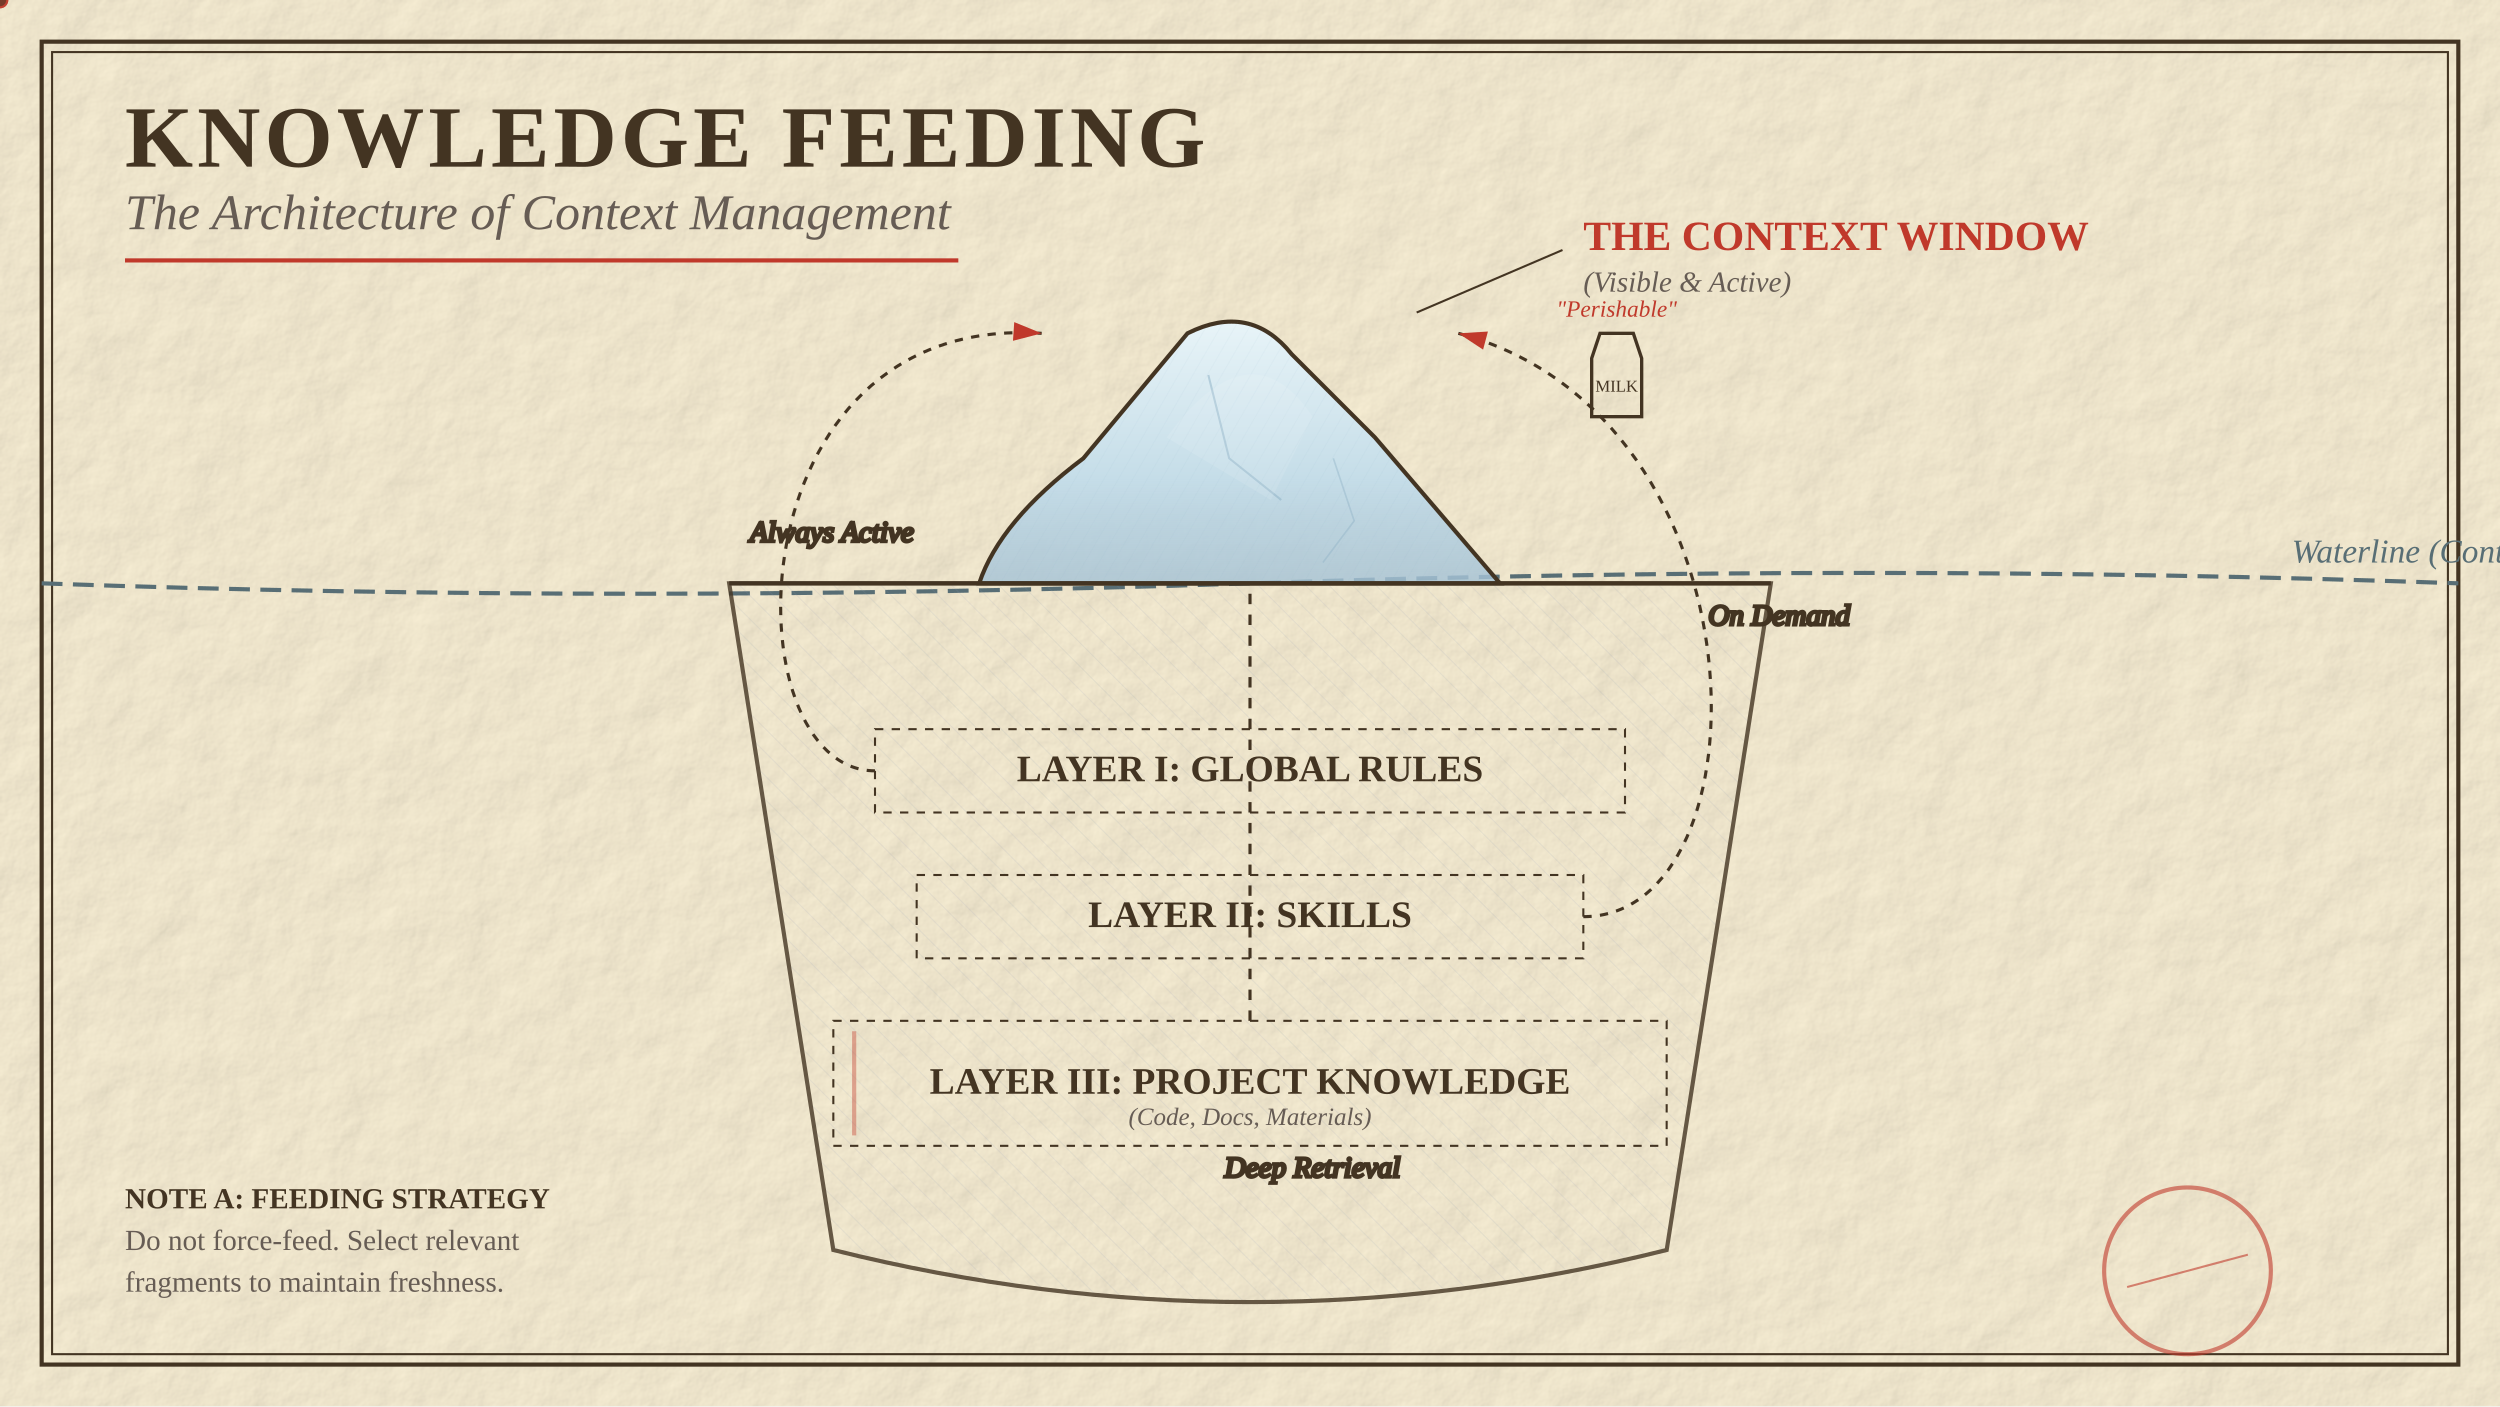
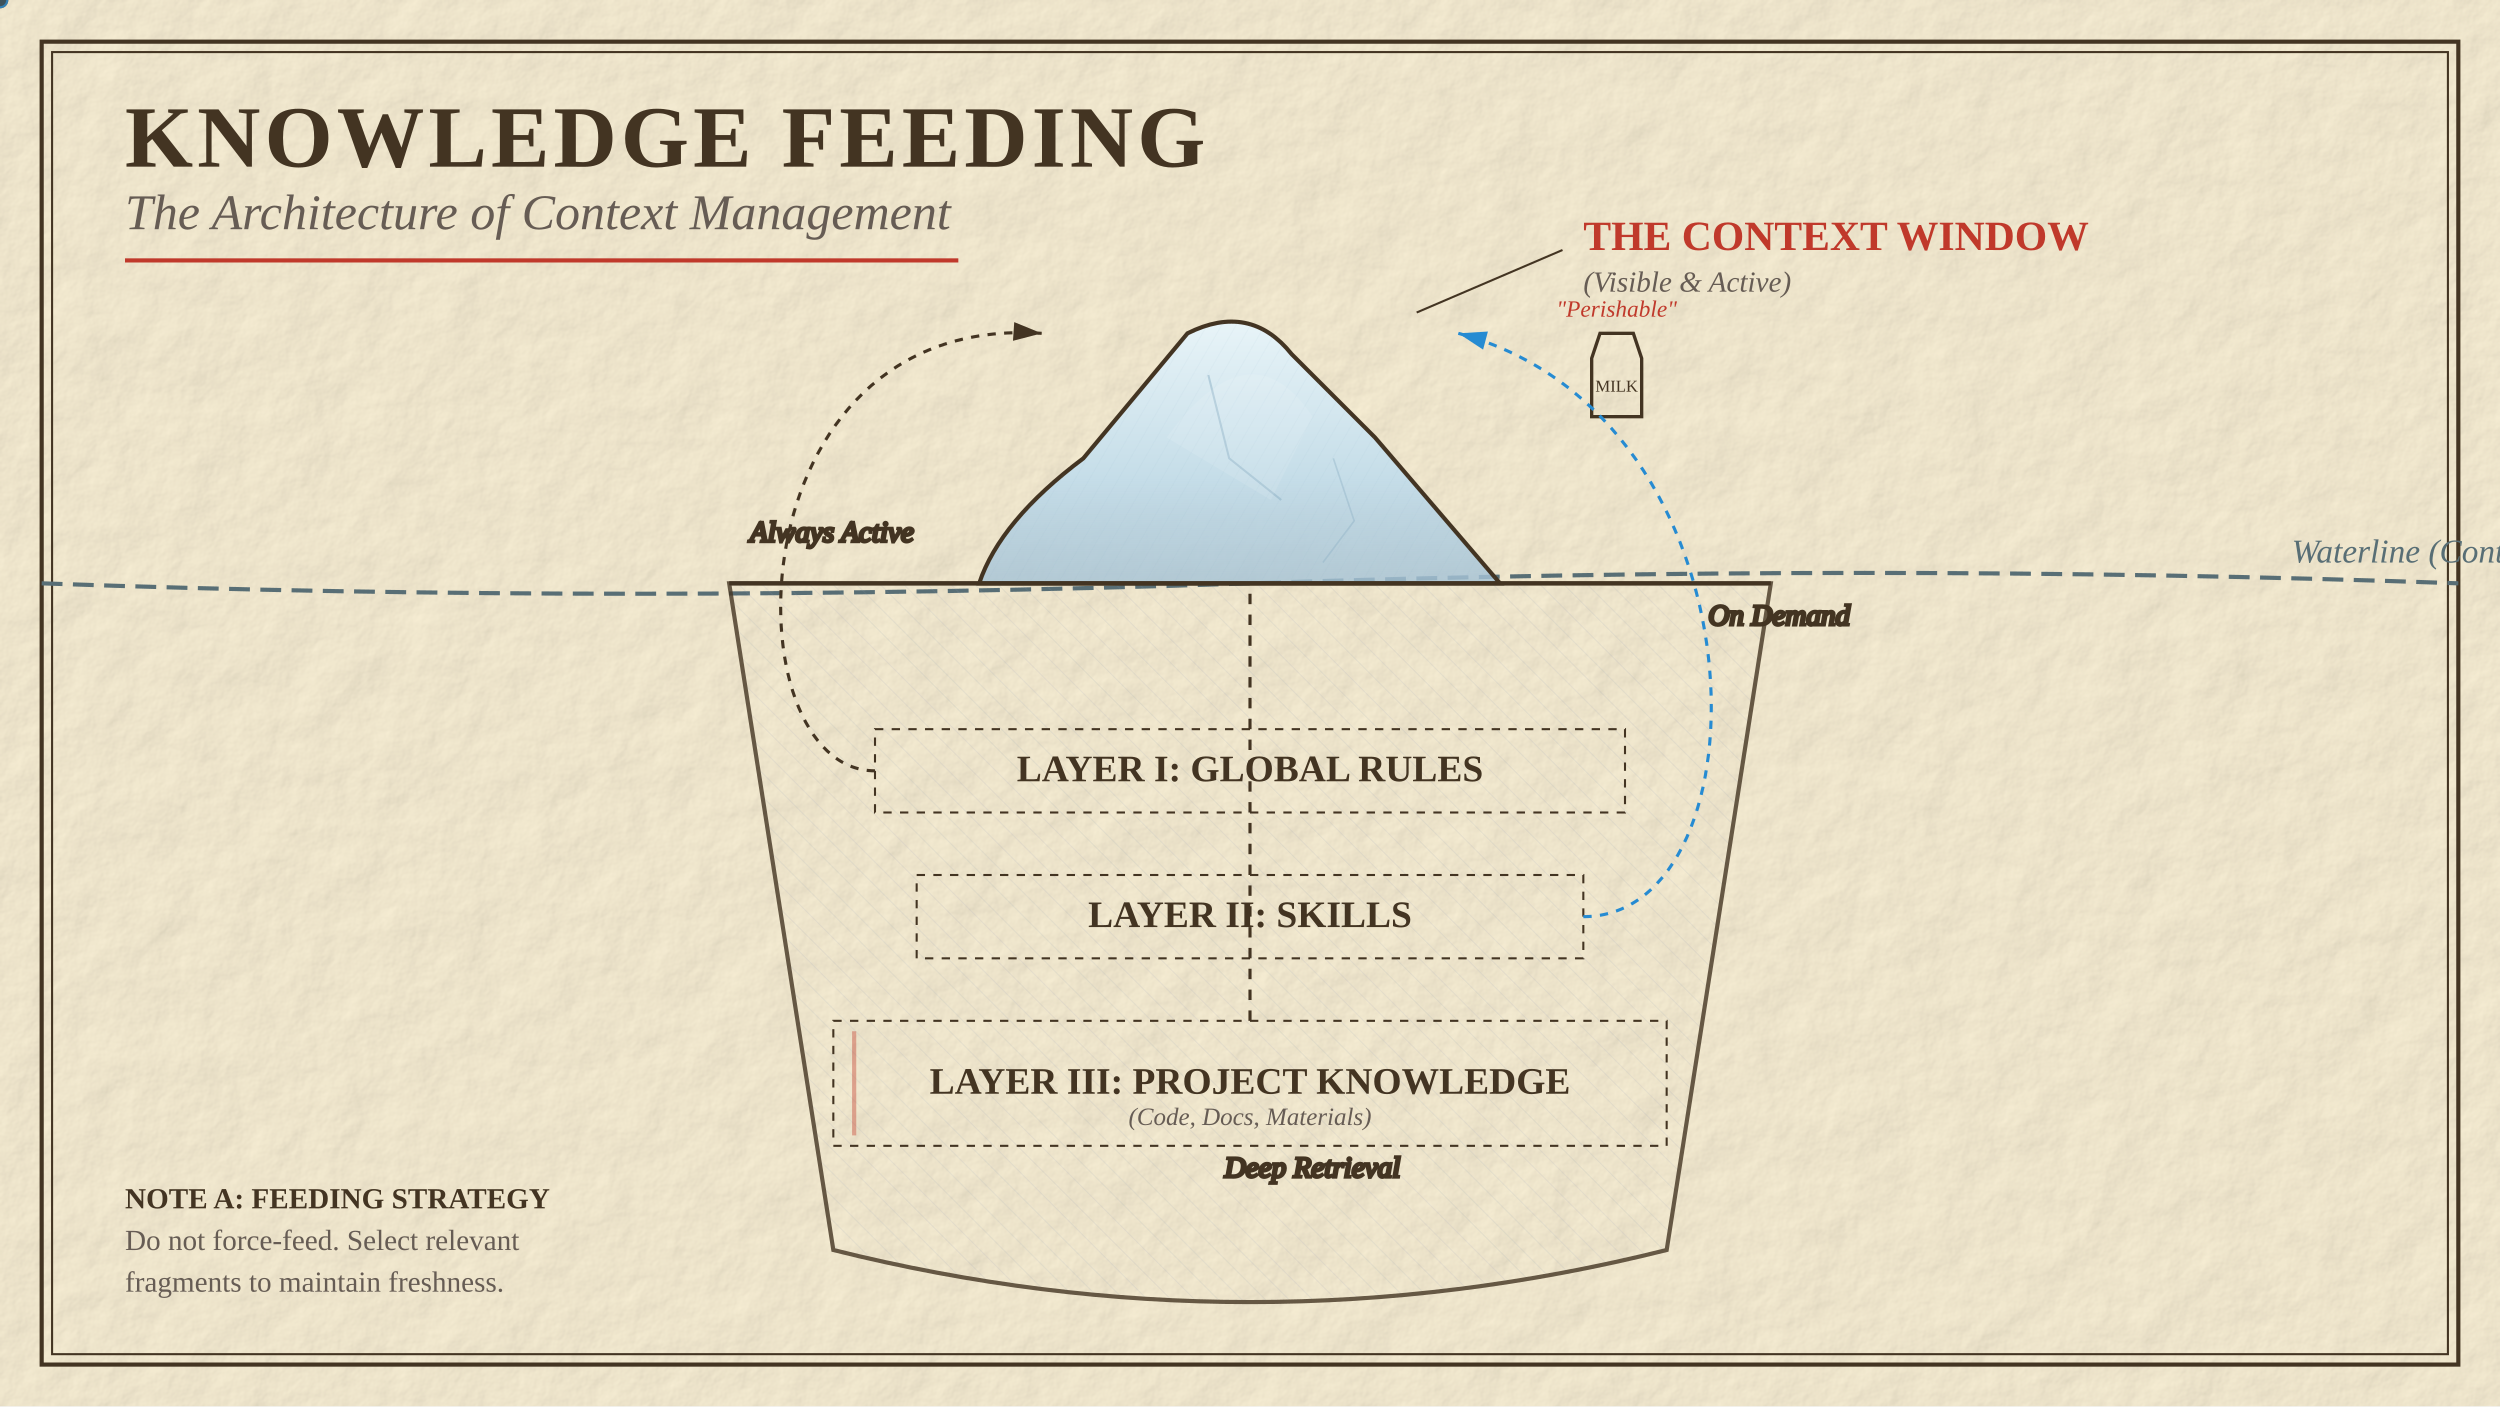
<svg xmlns="http://www.w3.org/2000/svg" viewBox="0 0 1200 675" font-family="'Times New Roman', Georgia, serif" style="background-color: #fdf6e3;">
  <defs>
    <filter id="paper-texture">
      <feTurbulence type="fractalNoise" baseFrequency="0.04" numOctaves="5" result="noise" />
      <feDiffuseLighting in="noise" lighting-color="#fdf6e3" surfaceScale="2">
        <feDistantLight azimuth="45" elevation="60" />
      </feDiffuseLighting>
      <feComposite operator="in" in2="SourceGraphic" />
      <feBlend mode="multiply" in="SourceGraphic" />
    </filter>
    <pattern id="hatch-water" width="10" height="10" patternUnits="userSpaceOnUse" patternTransform="rotate(45)">
      <line x1="0" y1="0" x2="0" y2="10" stroke="#a4c2d6" stroke-width="1" opacity="0.5" />
    </pattern>
    <pattern id="hatch-ice" width="8" height="8" patternUnits="userSpaceOnUse" patternTransform="rotate(-45)">
      <line x1="0" y1="0" x2="0" y2="8" stroke="#8b9bb4" stroke-width="0.5" opacity="0.3" />
    </pattern>
    <linearGradient id="ice-tip" x1="0%" y1="0%" x2="0%" y2="100%">
      <stop offset="0%" style="stop-color:#e8f4f8;stop-opacity:1" />
      <stop offset="60%" style="stop-color:#c5dde8;stop-opacity:1" />
      <stop offset="100%" style="stop-color:#a4c2d6;stop-opacity:0.8" />
    </linearGradient>
    <pattern id="hatch-tip" width="6" height="6" patternUnits="userSpaceOnUse" patternTransform="rotate(30)">
      <line x1="0" y1="0" x2="0" y2="6" stroke="#8bafc4" stroke-width="0.5" opacity="0.3" />
    </pattern>
    <marker id="arrow-end" markerWidth="10" markerHeight="10" refX="9" refY="3" orient="auto" markerUnits="strokeWidth">
      <path d="M0,0 L0,6 L9,3 z" fill="#c0392b" />
+     </marker>
+     <marker id="arrow-end-dark" markerWidth="10" markerHeight="10" refX="9" refY="3" orient="auto" markerUnits="strokeWidth">
+       <path d="M0,0 L0,6 L9,3 z" fill="#433422" />
+     </marker>
+     <marker id="arrow-end-blue" markerWidth="10" markerHeight="10" refX="9" refY="3" orient="auto" markerUnits="strokeWidth">
+       <path d="M0,0 L0,6 L9,3 z" fill="#268bd2" />
    </marker>
    <path id="bottle-path" d="M 10 0 L 30 0 L 35 15 L 35 50 L 5 50 L 5 15 Z" />
    <clipPath id="bottle-clip">
      <use href="#bottle-path" />
    </clipPath>
  </defs>
  <rect width="100%" height="100%" fill="#fdf6e3" filter="url(#paper-texture)" />
  <rect x="20" y="20" width="1160" height="635" fill="none" stroke="#433422" stroke-width="2" />
  <rect x="25" y="25" width="1150" height="625" fill="none" stroke="#433422" stroke-width="1" />
  <g transform="translate(60, 80)">
    <text x="0" y="0" font-size="42" fill="#433422" font-weight="bold" letter-spacing="2">KNOWLEDGE FEEDING</text>
    <text x="0" y="30" font-size="24" fill="#665c54" font-style="italic">The Architecture of Context Management</text>
    <line x1="0" y1="45" x2="400" y2="45" stroke="#c0392b" stroke-width="2" />
  </g>
  <path d="M 20 280 Q 300 290 600 280 T 1180 280" fill="none" stroke="#586e75" stroke-width="2" stroke-dasharray="10,5">
    <animate attributeName="d" values="M 20 280 Q 300 290 600 280 T 1180 280;M 20 282 Q 300 275 600 282 T 1180 278;M 20 280 Q 300 290 600 280 T 1180 280" dur="6s" repeatCount="indefinite" />
  </path>
  <text x="1100" y="270" font-size="16" fill="#586e75" font-style="italic">Waterline (Context Limit)</text>
  <g transform="translate(600, 300)">
    <animateTransform attributeName="transform" type="translate" values="600,300; 600,305; 600,300" dur="6s" repeatCount="indefinite" />
    <path d="M -250 -20 L 250 -20 L 200 300 Q 0 350 -200 300 Z" fill="url(#hatch-ice)" stroke="#433422" stroke-width="2" opacity="0.8" />
    <path d="M -130 -20 Q -120 -50 -80 -80 L -30 -140 Q 0 -155 20 -130 L 60 -90 Q 90 -55 120 -20 Z" fill="url(#ice-tip)" stroke="#433422" stroke-width="2" />
    <path d="M -130 -20 Q -120 -50 -80 -80 L -30 -140 Q 0 -155 20 -130 L 60 -90 Q 90 -55 120 -20 Z" fill="url(#hatch-tip)" opacity="0.4" />
    <path d="M -20 -120 L -10 -80 L 15 -60" fill="none" stroke="#8bafc4" stroke-width="1" opacity="0.5" />
    <path d="M 40 -80 L 50 -50 L 35 -30" fill="none" stroke="#8bafc4" stroke-width="0.8" opacity="0.4" />
    <path d="M -40 -90 Q 0 -145 30 -100 L 10 -60 Z" fill="#ffffff" opacity="0.1">
      <animate attributeName="opacity" values="0.05;0.2;0.05" dur="4s" repeatCount="indefinite" />
    </path>
    <line x1="-250" y1="-20" x2="250" y2="-20" stroke="#433422" stroke-width="2" />
  </g>
  <g transform="translate(600, 180)">
    <line x1="80" y1="-30" x2="150" y2="-60" stroke="#433422" stroke-width="1" />
    <text x="160" y="-60" font-size="20" fill="#c0392b" font-weight="bold">THE CONTEXT WINDOW</text>
    <text x="160" y="-40" font-size="14" fill="#665c54" font-style="italic">(Visible &amp; Active)</text>
    <g transform="translate(160, -20) scale(0.8)">
      <rect x="0" y="50" width="40" height="0" fill="#ffffff" clip-path="url(#bottle-clip)">
        <animate attributeName="y" values="50; 15; 50" dur="8s" repeatCount="indefinite" />
        <animate attributeName="height" values="0; 35; 0" dur="8s" repeatCount="indefinite" />
      </rect>
      <use href="#bottle-path" fill="none" stroke="#433422" stroke-width="2" />
      <text x="20" y="35" font-size="10" text-anchor="middle" fill="#433422">MILK</text>
      <text x="20" y="-10" font-size="14" fill="#c0392b" font-style="italic" text-anchor="middle">"Perishable"</text>
    </g>
  </g>
  <g transform="translate(600, 350)">
    <rect x="-180" y="0" width="360" height="40" fill="none" stroke="#433422" stroke-dasharray="4,4">
      <animate attributeName="opacity" values="0.6;1;0.6" dur="5s" repeatCount="indefinite" />
    </rect>
    <text x="0" y="25" font-size="18" fill="#433422" text-anchor="middle" font-weight="bold">LAYER I: GLOBAL RULES</text>
  </g>
  <g transform="translate(600, 420)">
    <rect x="-160" y="0" width="320" height="40" fill="none" stroke="#433422" stroke-dasharray="4,4">
      <animate attributeName="opacity" values="0.5;0.9;0.5" dur="6s" begin="1s" repeatCount="indefinite" />
    </rect>
    <text x="0" y="25" font-size="18" fill="#433422" text-anchor="middle" font-weight="bold">LAYER II: SKILLS</text>
  </g>
  <g transform="translate(600, 490)">
    <rect x="-200" y="0" width="400" height="60" fill="none" stroke="#433422" stroke-dasharray="4,4">
      <animate attributeName="opacity" values="0.4;0.8;0.4" dur="7s" begin="2s" repeatCount="indefinite" />
    </rect>
    <line x1="-190" y1="5" x2="-190" y2="55" stroke="#c0392b" stroke-width="2" opacity="0.4">
      <animate attributeName="x1" values="-190; 190; -190" dur="6s" repeatCount="indefinite" />
      <animate attributeName="x2" values="-190; 190; -190" dur="6s" repeatCount="indefinite" />
    </line>
    <text x="0" y="35" font-size="18" fill="#433422" text-anchor="middle" font-weight="bold">LAYER III: PROJECT KNOWLEDGE</text>
    <text x="0" y="50" font-size="12" fill="#665c54" text-anchor="middle" font-style="italic">(Code, Docs, Materials)</text>
  </g>
  <g fill="none" stroke="#433422" stroke-width="1.5">
-     <path d="M 420 370 C 350 370 350 150 500 160" marker-end="url(#arrow-end)" stroke-dasharray="4,4">
+     <path d="M 420 370 C 350 370 350 150 500 160" marker-end="url(#arrow-end-dark)" stroke-dasharray="4,4">
      <animate attributeName="stroke-dashoffset" values="8;0" dur="1s" repeatCount="indefinite" />
    </path>
    <text x="360" y="260" font-size="14" fill="#433422" font-style="italic">Always Active</text>
-     <path d="M 760 440 C 850 440 850 200 700 160" marker-end="url(#arrow-end)" stroke-dasharray="4,4">
+     <path d="M 760 440 C 850 440 850 200 700 160" marker-end="url(#arrow-end-blue)" stroke="#268bd2" stroke-dasharray="4,4">
      <animate attributeName="stroke-dashoffset" values="8;0" dur="1s" repeatCount="indefinite" />
    </path>
    <text x="820" y="300" font-size="14" fill="#433422" font-style="italic">On Demand</text>
    <path d="M 600 490 L 600 280" stroke-dasharray="5,5">
      <animate attributeName="stroke-dashoffset" values="10;0" dur="1s" repeatCount="indefinite" />
    </path>
    <text x="630" y="565" font-size="14" fill="#433422" font-style="italic" text-anchor="middle">Deep Retrieval</text>
  </g>
-   <circle r="4" fill="#c0392b" opacity="0.8">
+   <circle r="4" fill="#433422" opacity="0.8">
    <animateMotion path="M 420 370 C 350 370 350 150 500 160" dur="4s" repeatCount="indefinite" />
    <animate attributeName="opacity" values="0;0.9;0.9;0" keyTimes="0;0.1;0.8;1" dur="4s" repeatCount="indefinite" />
  </circle>
-   <circle r="4" fill="#c0392b" opacity="0.8">
+   <circle r="4" fill="#268bd2" opacity="0.8">
    <animateMotion path="M 760 440 C 850 440 850 200 700 160" dur="5s" repeatCount="indefinite" />
    <animate attributeName="opacity" values="0;0.9;0.9;0" keyTimes="0;0.1;0.8;1" dur="5s" repeatCount="indefinite" />
  </circle>
  <circle r="3" fill="#433422" opacity="0.6">
    <animateMotion path="M 600 490 L 600 280" dur="3s" repeatCount="indefinite" />
    <animate attributeName="opacity" values="0;0.7;0.7;0" keyTimes="0;0.1;0.8;1" dur="3s" repeatCount="indefinite" />
  </circle>
  <g transform="translate(60, 580)">
    <text x="0" y="0" font-size="14" fill="#433422" font-weight="bold">NOTE A: FEEDING STRATEGY</text>
    <text x="0" y="20" font-size="14" fill="#665c54">Do not force-feed. Select relevant</text>
    <text x="0" y="40" font-size="14" fill="#665c54">fragments to maintain freshness.</text>
  </g>
-   <g transform="translate(1000, 580)">
-     <g transform="rotate(-15 50,30)">
-       <animateTransform attributeName="transform" type="rotate" values="-15 50 30; -10 50 30; -15 50 30" dur="6s" repeatCount="indefinite" />
-       <circle cx="50" cy="30" r="40" fill="none" stroke="#c0392b" stroke-width="2" opacity="0.6" />
-       <path d="M 20 30 L 80 30" stroke="#c0392b" opacity="0.6" />
-     </g>
-   </g>
</svg>
